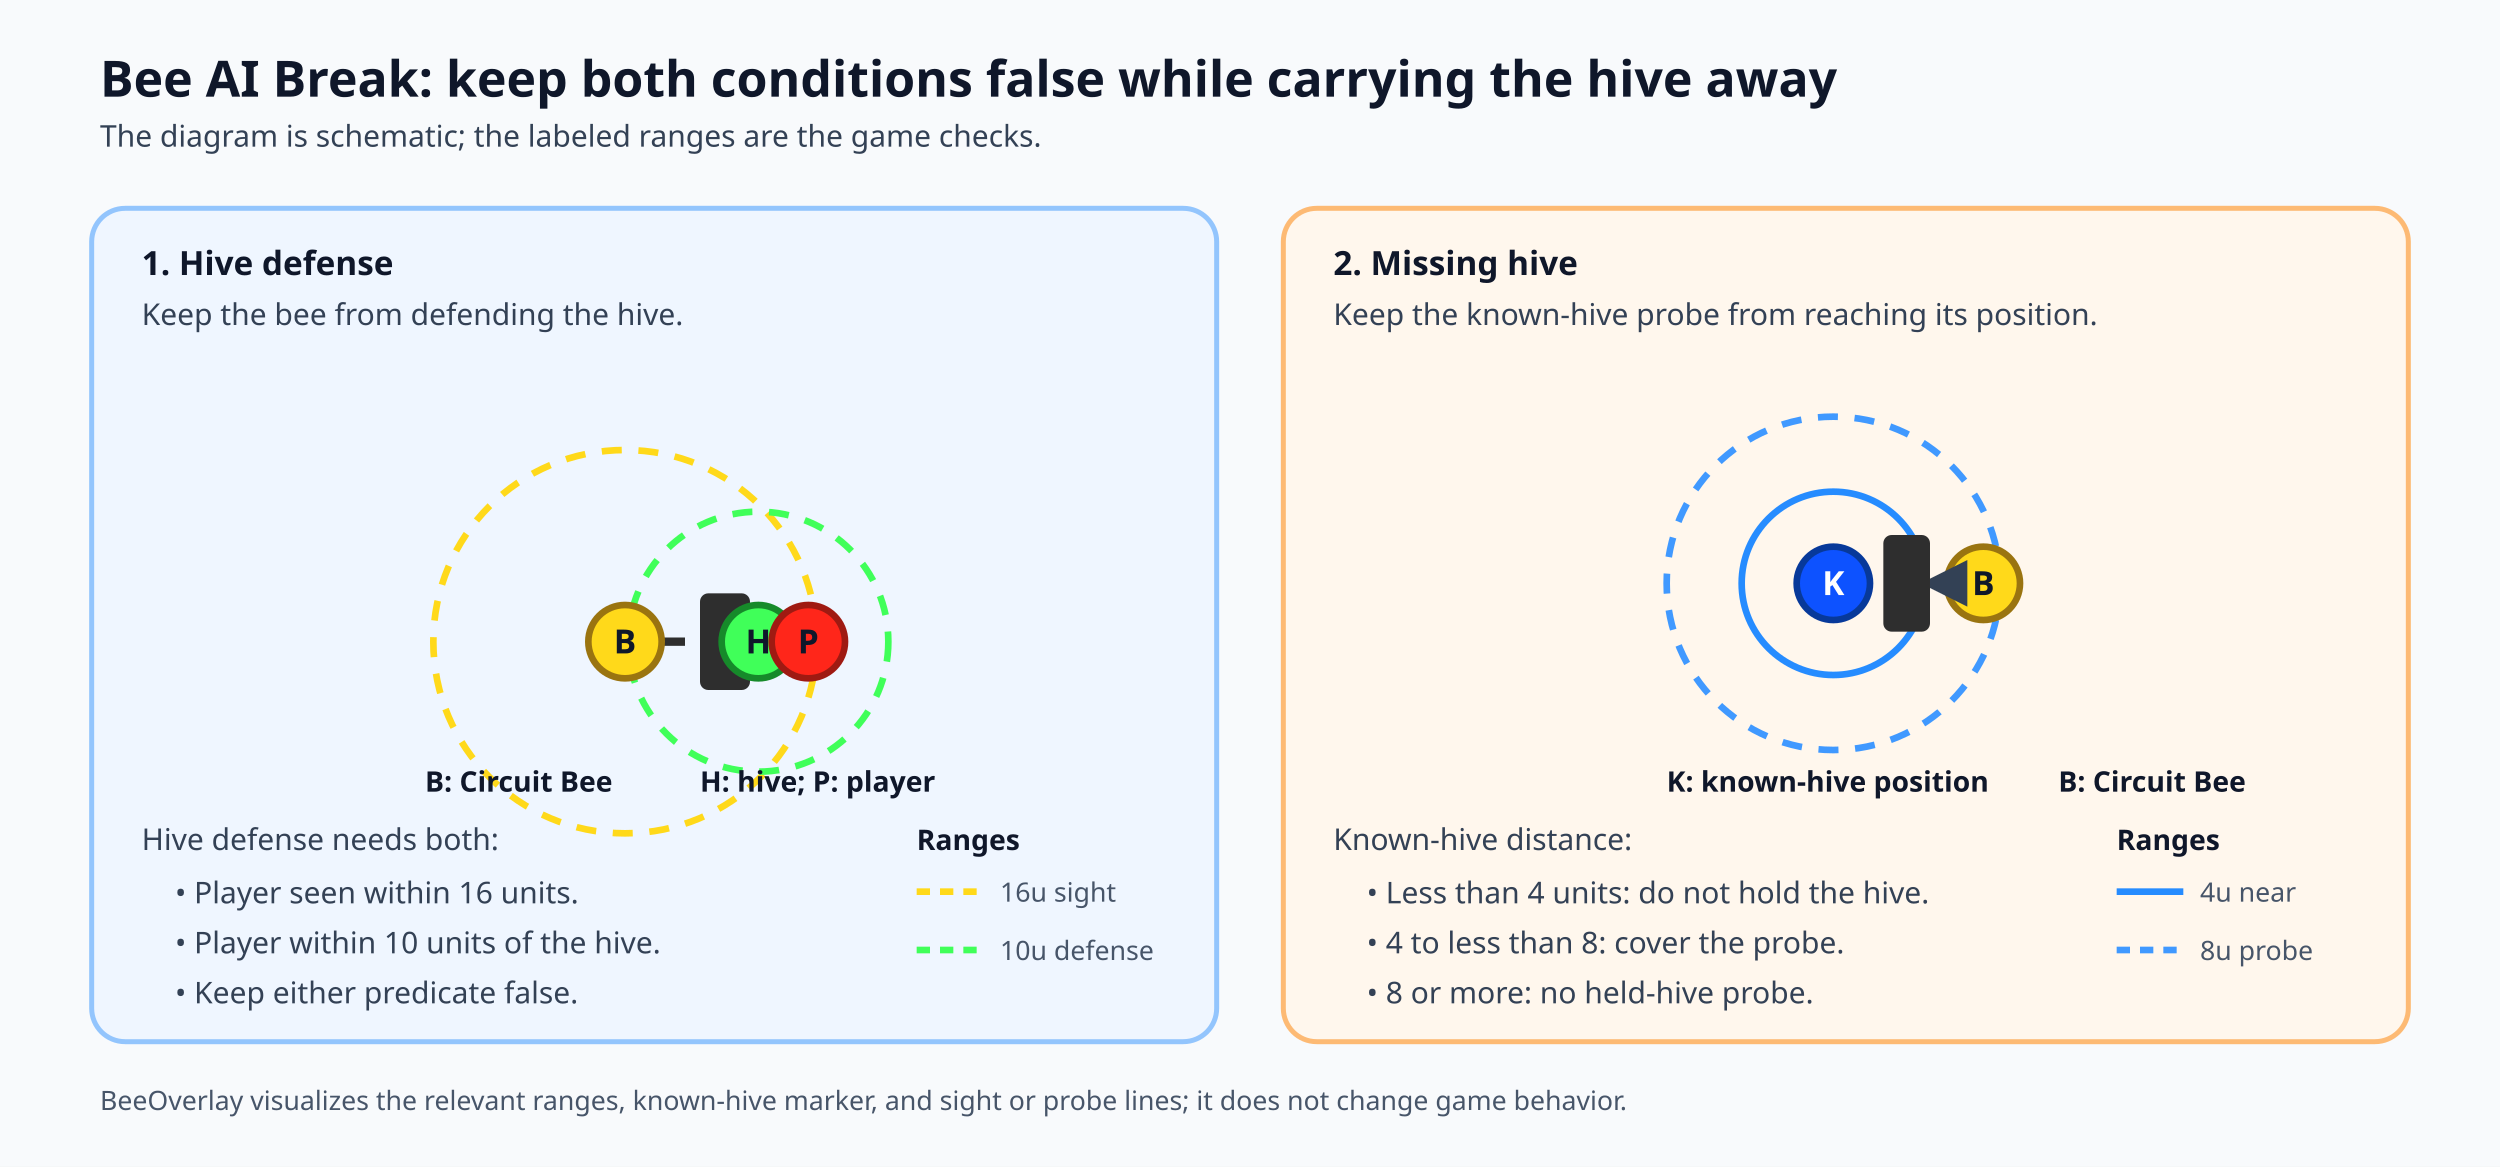
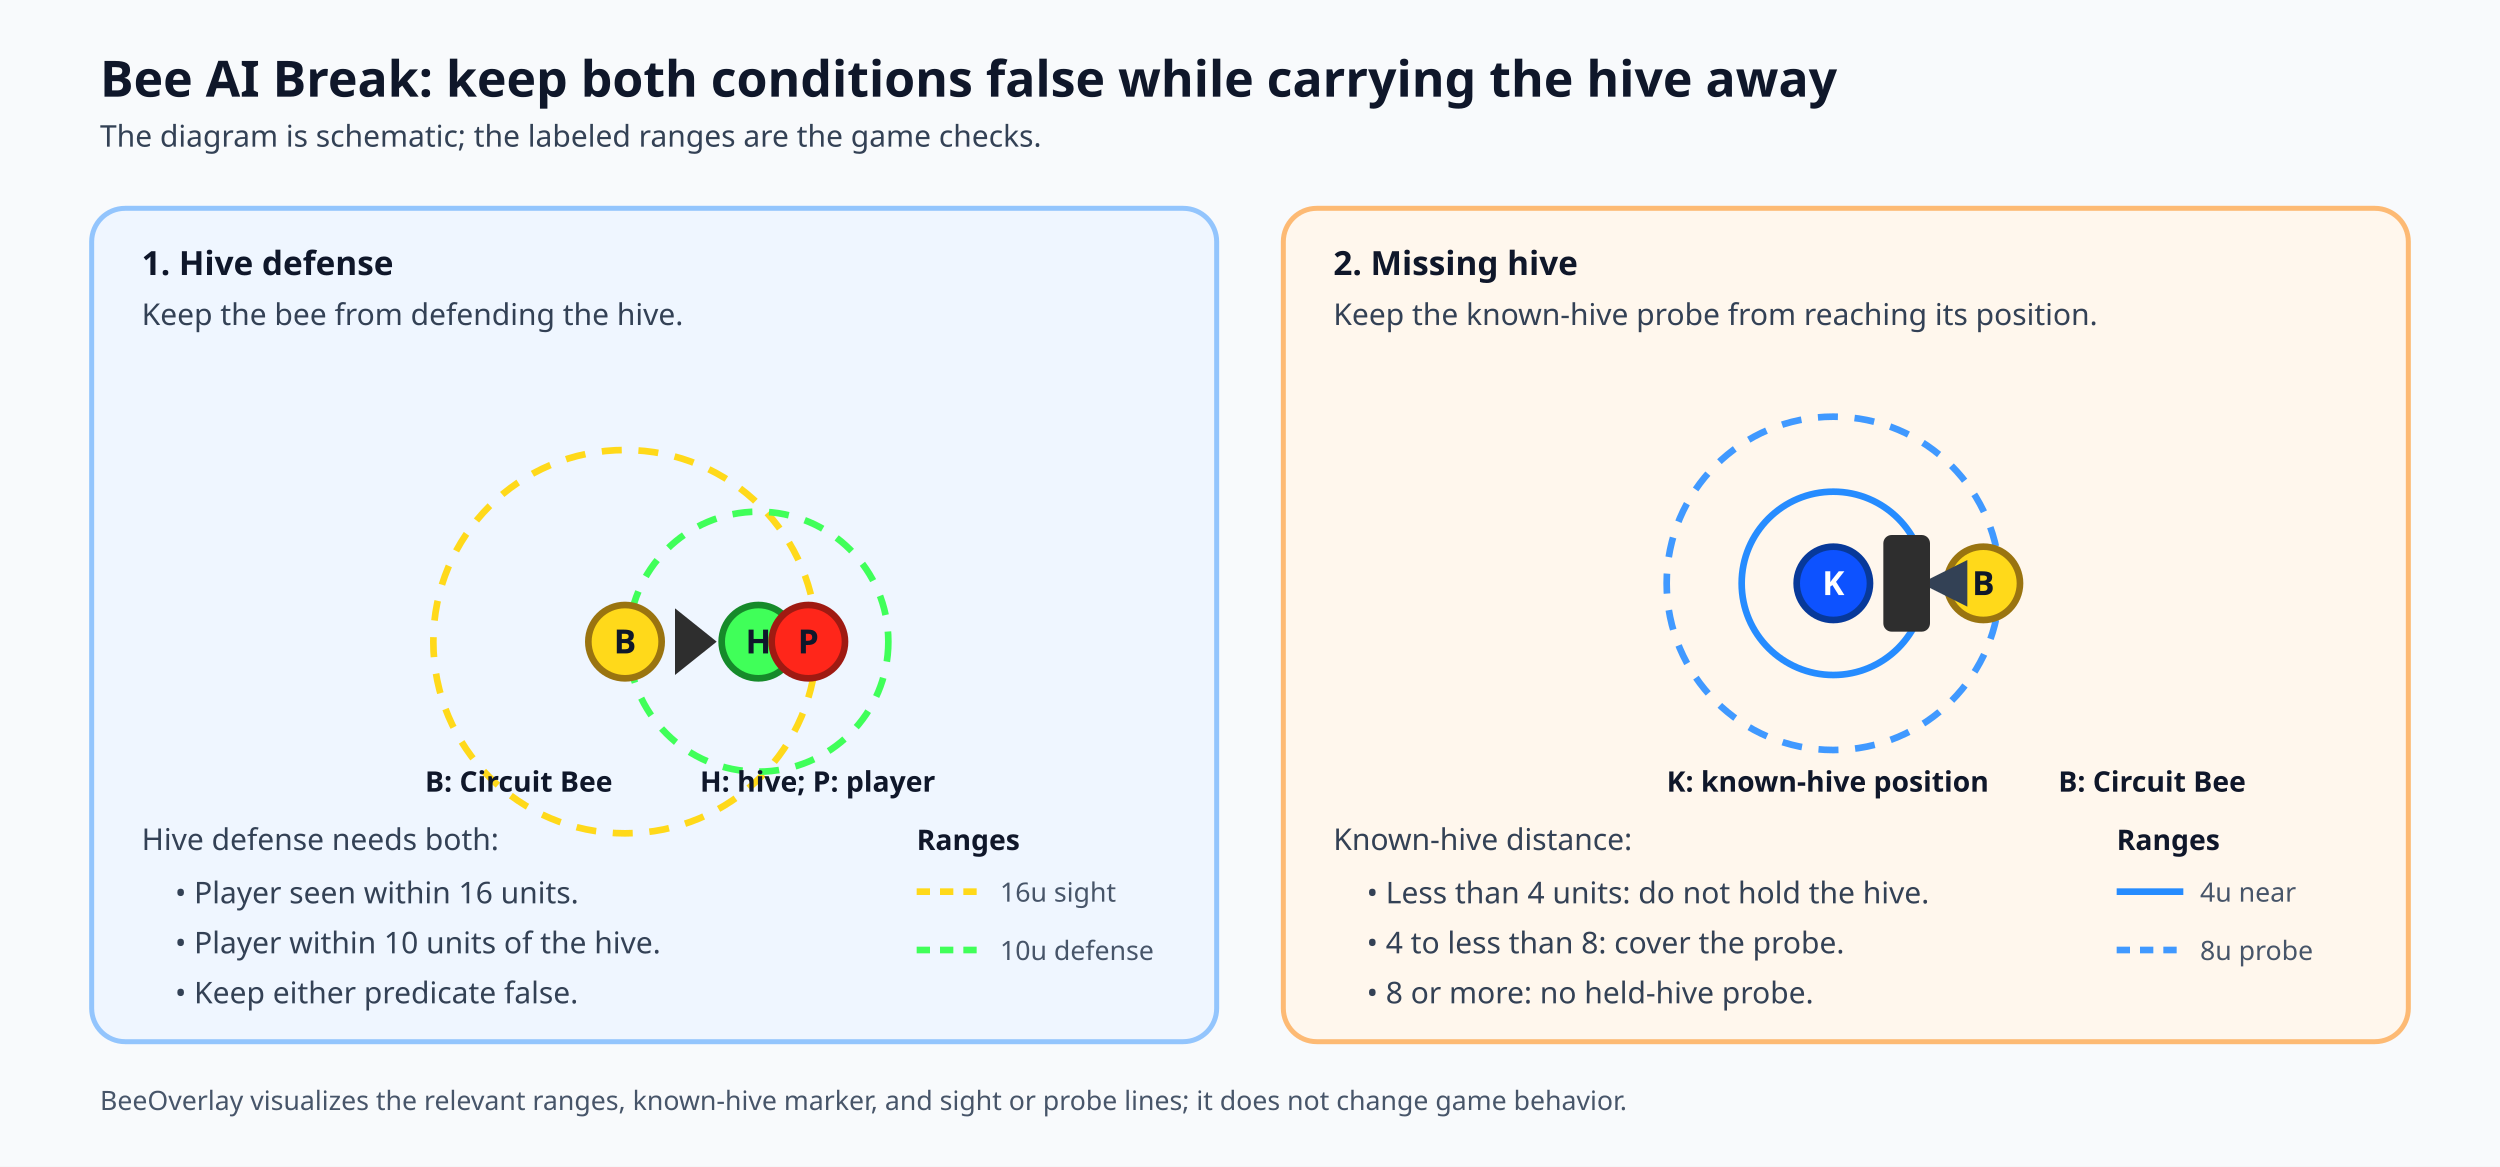
<svg xmlns="http://www.w3.org/2000/svg" width="1500" height="700" viewBox="0 0 1500 700" role="img" aria-labelledby="title desc">
  <defs>
    <marker id="arrow" viewBox="0 0 10 10" refX="8" refY="5" markerWidth="7" markerHeight="7" orient="auto-start-reverse">
      <path d="M 0 0 L 10 5 L 0 10 z" fill="#334155" />
    </marker>
    <style>
      .heading { font: 700 30px sans-serif; fill: #0f172a; }
      .subheading { font: 700 20px sans-serif; fill: #0f172a; }
      .body { font: 18px sans-serif; fill: #334155; }
      .small { font: 16px sans-serif; fill: #475569; }
      .label { font: 700 17px sans-serif; fill: #0f172a; }
      .marker { font: 700 20px sans-serif; fill: #0f172a; text-anchor: middle; dominant-baseline: middle; }
      .marker-light { font: 700 20px sans-serif; fill: #ffffff; text-anchor: middle; dominant-baseline: middle; }
    </style>
  </defs>
  <rect width="1500" height="700" fill="#f8fafc" />
  <text x="60" y="58" class="heading">Bee AI Break: keep both conditions false while carrying the hive away</text>
  <text x="60" y="88" class="body">The diagram is schematic; the labeled ranges are the game checks.</text>
  <rect x="55" y="125" width="675" height="500" rx="20" fill="#eff6ff" stroke="#93c5fd" stroke-width="3" />
  <text x="85" y="165" class="subheading">1. Hive defense</text>
  <text x="85" y="195" class="body">Keep the bee from defending the hive.</text>
  <circle cx="375" cy="385" r="115" fill="none" stroke="#FFD91A" stroke-width="4" stroke-dasharray="12 10" />
  <circle cx="455" cy="385" r="78" fill="none" stroke="#40FF59" stroke-width="4" stroke-dasharray="12 10" />
-   <path d="M 397 385 H 463" fill="none" stroke="#2E2E2E" stroke-width="5" stroke-dasharray="14 10" marker-end="url(#arrow)" />
-   <rect x="420" y="356" width="30" height="58" rx="5" fill="#2E2E2E" />
+   <path d="M 405 365 L 430 385 L 405 405 z" fill="#2E2E2E" />
  <circle cx="375" cy="385" r="22" fill="#FFD91A" stroke="#9A7410" stroke-width="4" />
  <text x="375" y="385" class="marker">B</text>
  <circle cx="455" cy="385" r="22" fill="#40FF59" stroke="#168A2A" stroke-width="4" />
  <text x="455" y="385" class="marker">H</text>
  <circle cx="485" cy="385" r="22" fill="#FF261A" stroke="#9F1A12" stroke-width="4" />
  <text x="485" y="385" class="marker">P</text>
  <text x="255" y="475" class="label">B: Circuit Bee</text>
  <text x="420" y="475" class="label">H: hive; P: player</text>
  <text x="85" y="510" class="body">Hive defense needs both:</text>
  <text x="105" y="542" class="body">• Player seen within 16 units.</text>
  <text x="105" y="572" class="body">• Player within 10 units of the hive.</text>
  <text x="105" y="602" class="body">• Keep either predicate false.</text>
  <text x="550" y="510" class="label">Ranges</text>
  <path d="M 550 535 H 590" fill="none" stroke="#FFD91A" stroke-width="4" stroke-dasharray="8 6" />
  <text x="600" y="541" class="small">16u sight</text>
  <path d="M 550 570 H 590" fill="none" stroke="#40FF59" stroke-width="4" stroke-dasharray="8 6" />
  <text x="600" y="576" class="small">10u defense</text>
  <rect x="770" y="125" width="675" height="500" rx="20" fill="#fff7ed" stroke="#fdba74" stroke-width="3" />
  <text x="800" y="165" class="subheading">2. Missing hive</text>
  <text x="800" y="195" class="body">Keep the known-hive probe from reaching its position.</text>
  <circle cx="1100" cy="350" r="55" fill="none" stroke="#268CFF" stroke-width="4" />
  <circle cx="1100" cy="350" r="100" fill="none" stroke="#4099FF" stroke-width="4" stroke-dasharray="12 10" />
  <circle cx="1100" cy="350" r="22" fill="#0D52FF" stroke="#07399A" stroke-width="4" />
  <text x="1100" y="350" class="marker-light">K</text>
  <text x="1000" y="475" class="label">K: known-hive position</text>
  <circle cx="1190" cy="350" r="22" fill="#FFD91A" stroke="#9A7410" stroke-width="4" />
  <text x="1190" y="350" class="marker">B</text>
  <text x="1235" y="475" class="label">B: Circuit Bee</text>
  <path d="M 1168 350 H 1158" fill="none" stroke="#2E2E2E" stroke-width="4" stroke-dasharray="8 6" marker-end="url(#arrow)" />
  <rect x="1130" y="321" width="28" height="58" rx="5" fill="#2E2E2E" />
  <text x="800" y="510" class="body">Known-hive distance:</text>
  <text x="820" y="542" class="body">• Less than 4 units: do not hold the hive.</text>
  <text x="820" y="572" class="body">• 4 to less than 8: cover the probe.</text>
  <text x="820" y="602" class="body">• 8 or more: no held-hive probe.</text>
  <text x="1270" y="510" class="label">Ranges</text>
  <path d="M 1270 535 H 1310" fill="none" stroke="#268CFF" stroke-width="4" />
  <text x="1320" y="541" class="small">4u near</text>
  <path d="M 1270 570 H 1310" fill="none" stroke="#4099FF" stroke-width="4" stroke-dasharray="8 6" />
  <text x="1320" y="576" class="small">8u probe</text>
  <text x="60" y="666" class="small">BeeOverlay visualizes the relevant ranges, known-hive marker, and sight or probe lines; it does not change game behavior.</text>
</svg>
